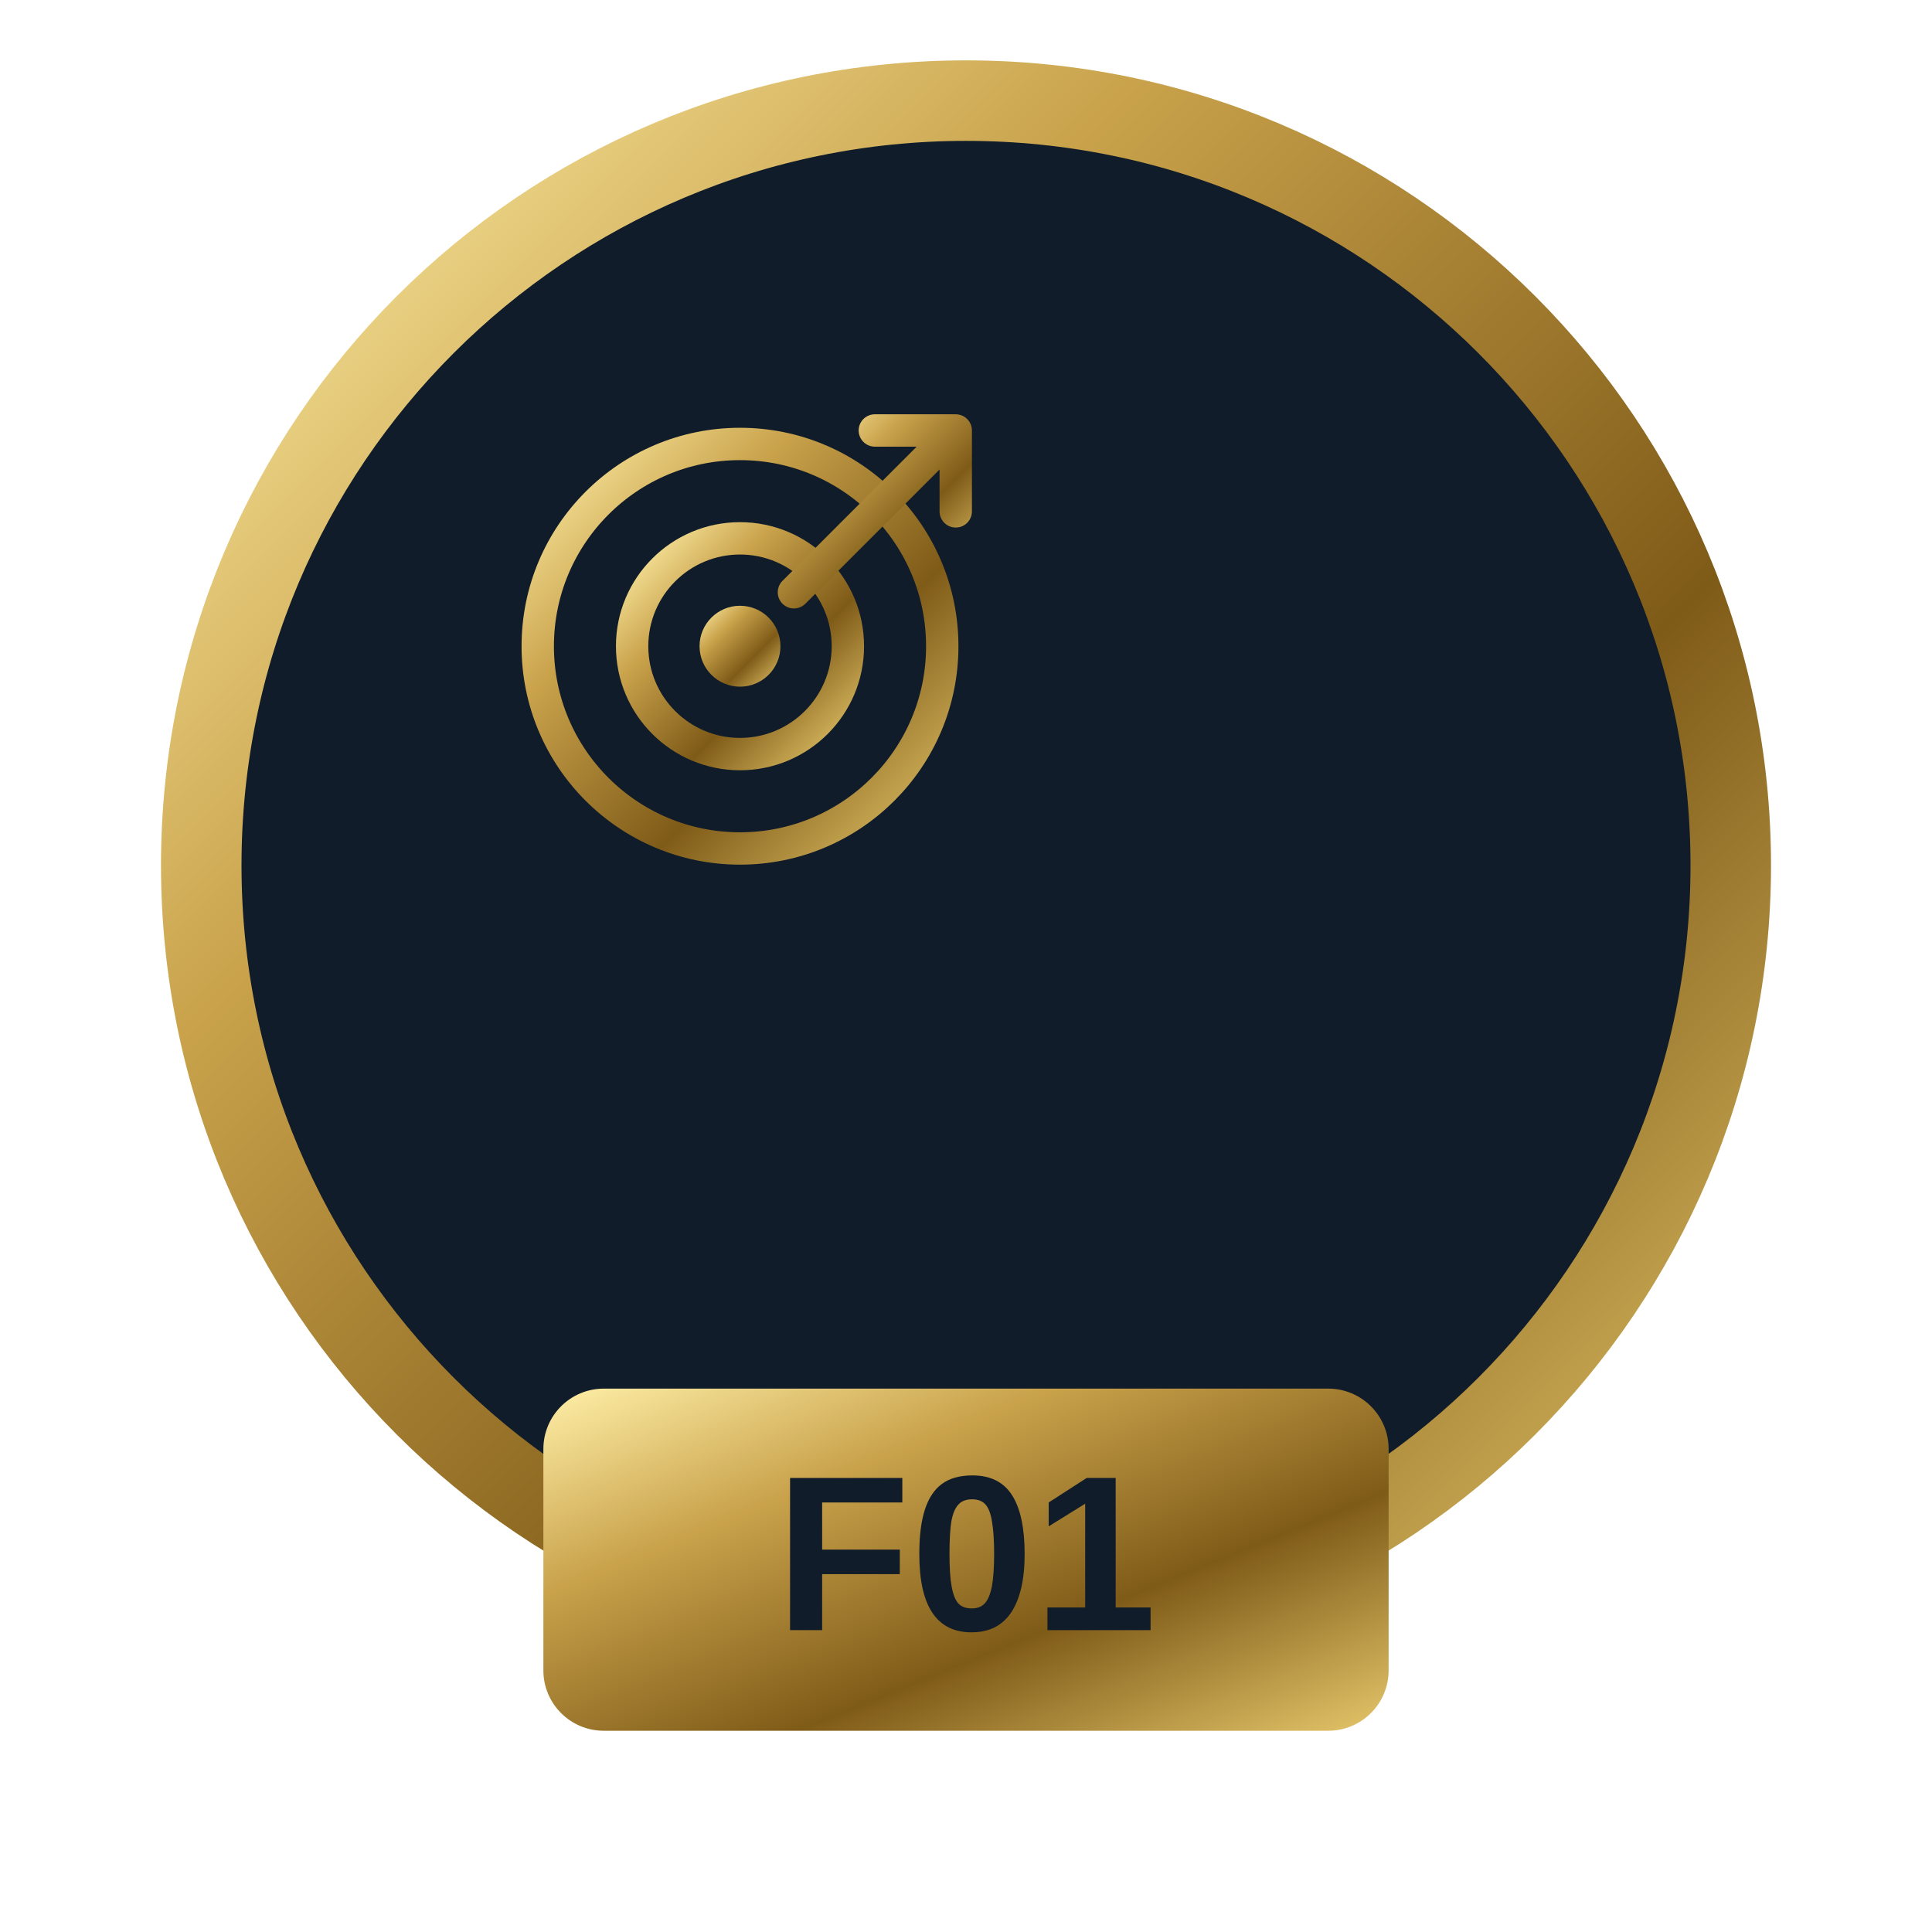
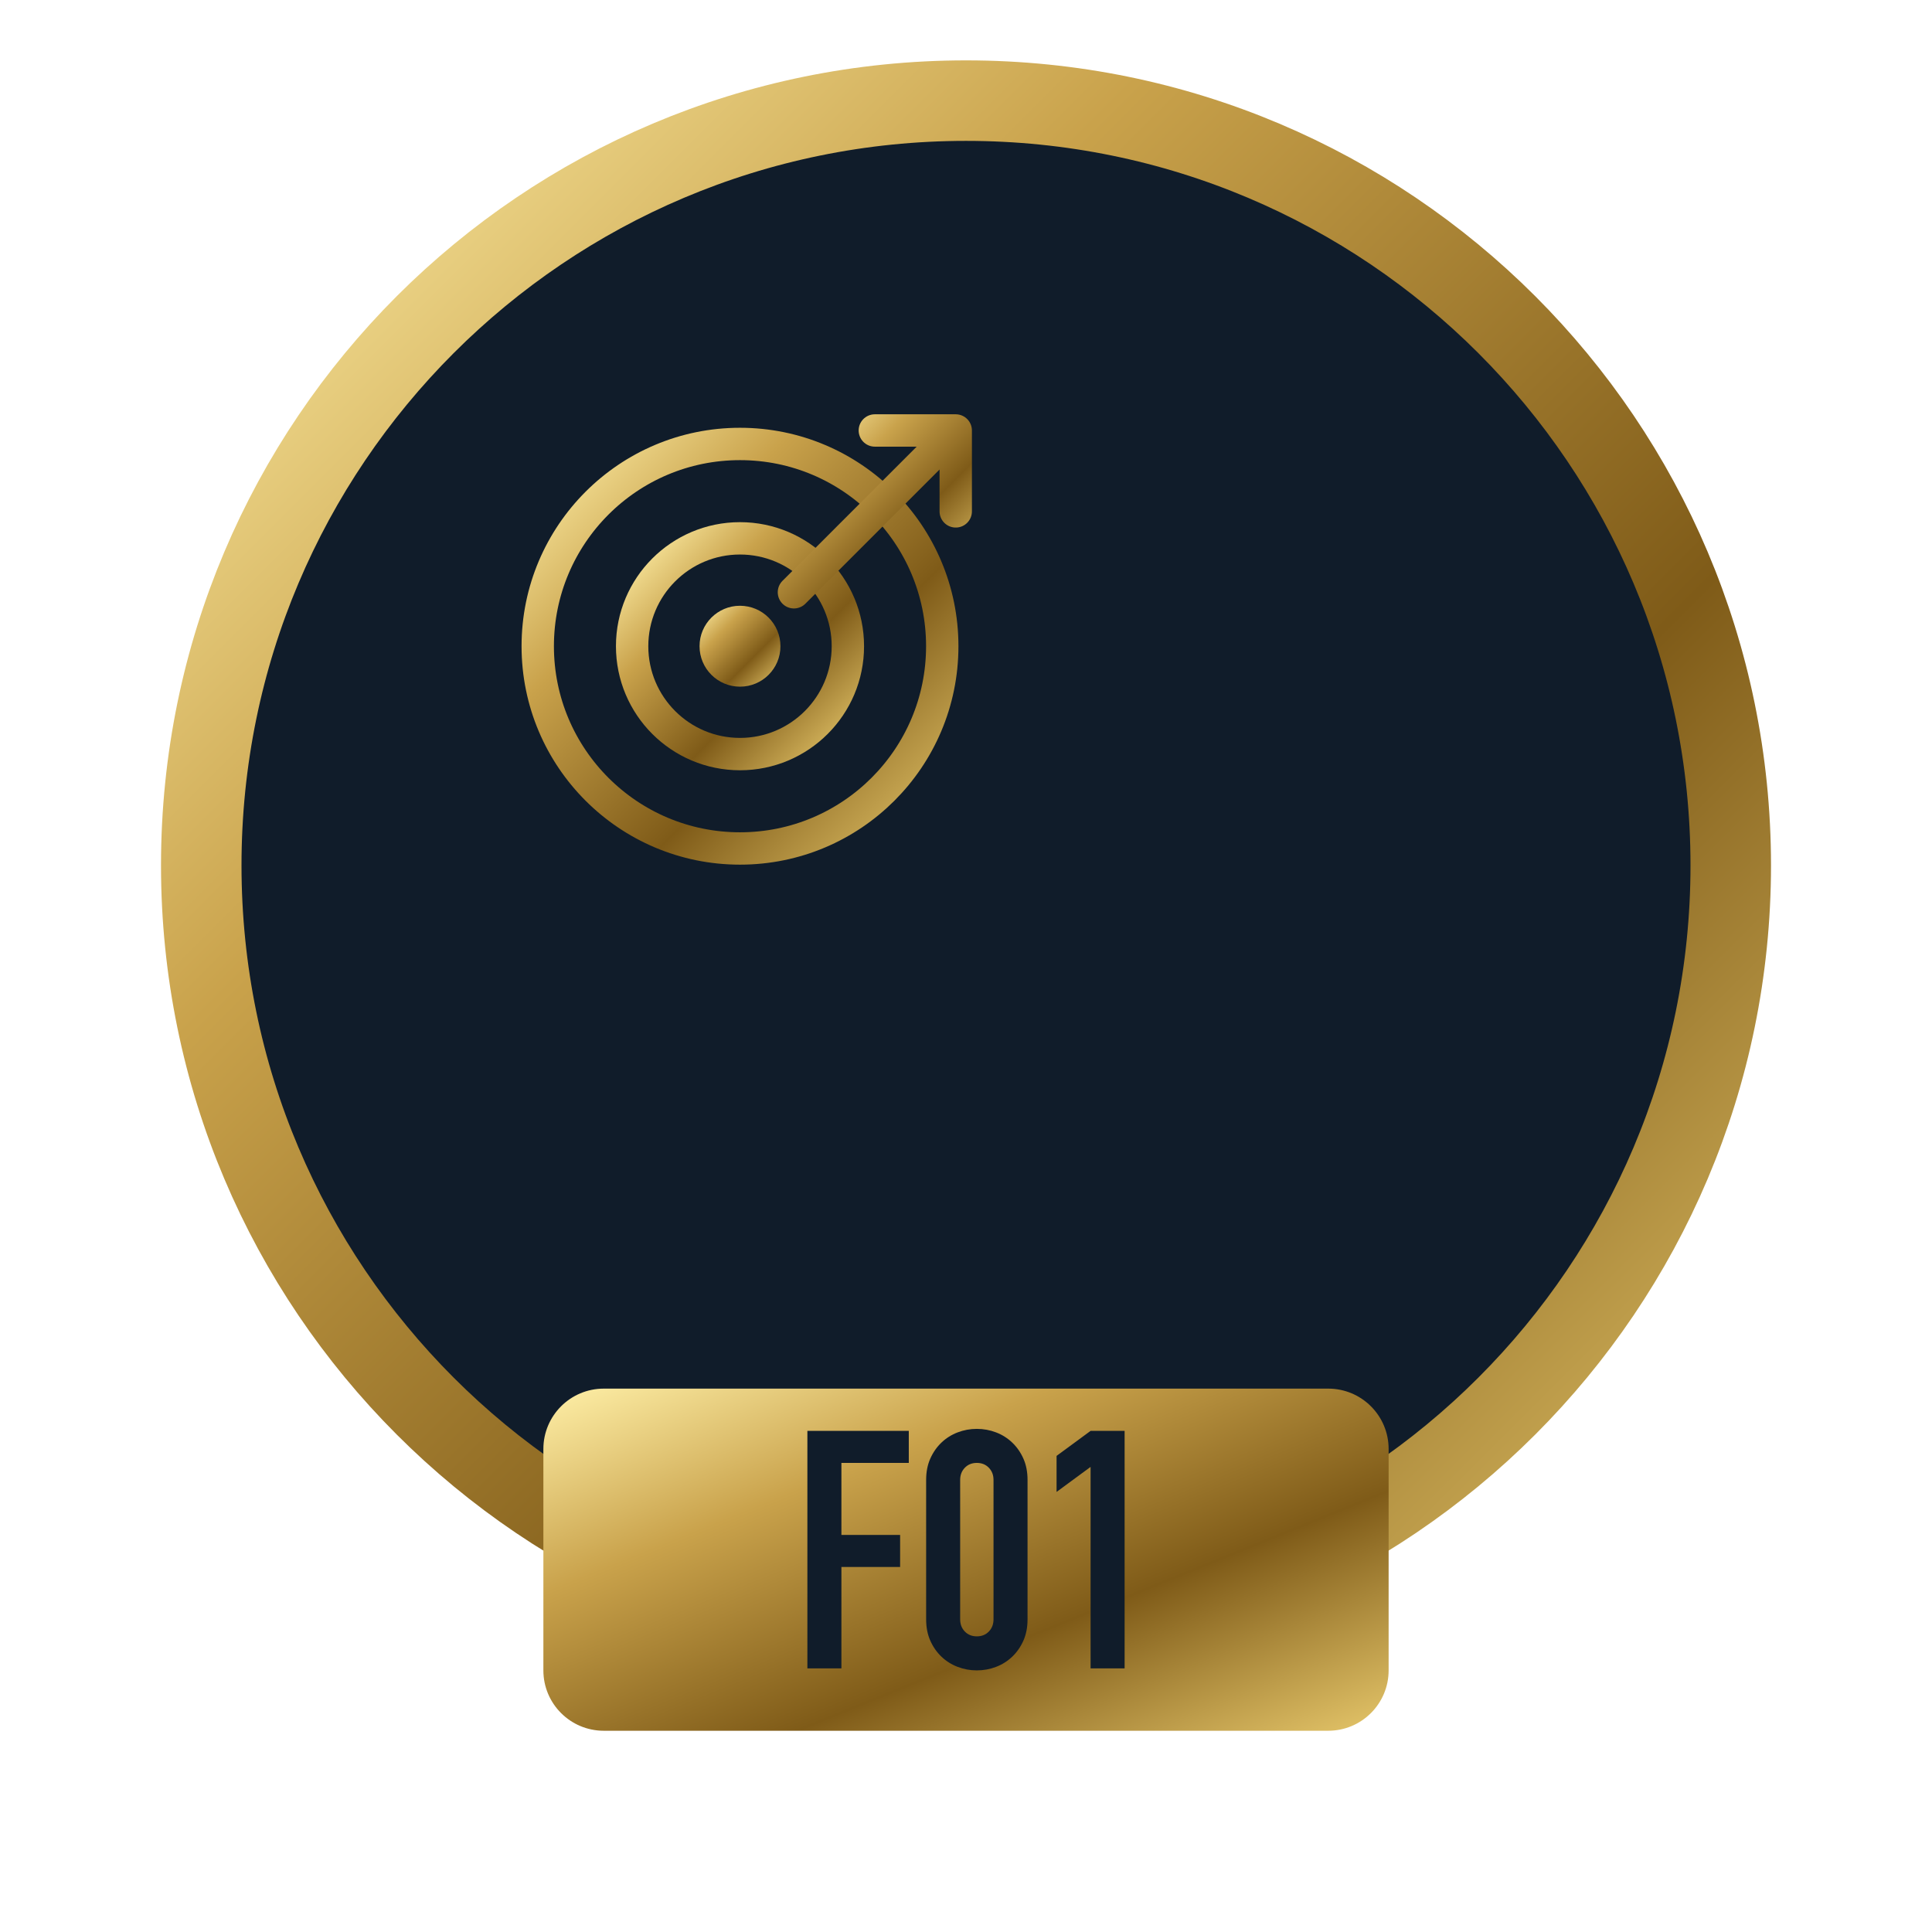
<svg xmlns="http://www.w3.org/2000/svg" viewBox="0 0 96 96" role="img">
  <defs>
-     <linearGradient id="brass" x1="0" y1="0" x2="1" y2="1">
+     <linearGradient id="franchise-f01-brass" x1="0" y1="0" x2="1" y2="1">
      <stop stop-color="#fff0a8" />
      <stop offset=".3" stop-color="#c9a24b" />
      <stop offset=".65" stop-color="#7f5b18" />
      <stop offset="1" stop-color="#e5c66a" />
    </linearGradient>
-     <filter id="shadow">
-       <feDropShadow dx="0" dy="2" stdDeviation="2" flood-opacity=".55" />
-     </filter>
  </defs>
-   <circle cx="48" cy="43" r="38" fill="#101c2a" stroke="url(#brass)" stroke-width="4" />
+   <circle cx="48" cy="43" r="38" fill="#101c2a" stroke="url(#franchise-f01-brass)" stroke-width="4" />
  <g transform="translate(16 10) scale(.67)">
-     <circle fill="none" stroke="url(#brass)" stroke-width="2.4" stroke-linecap="round" stroke-linejoin="round" cx="31" cy="33" r="15" />
-     <circle fill="none" stroke="url(#brass)" stroke-width="2.4" stroke-linecap="round" stroke-linejoin="round" cx="31" cy="33" r="8" />
-     <circle cx="31" cy="33" r="3" fill="url(#brass)" />
-     <path fill="none" stroke="url(#brass)" stroke-width="2.4" stroke-linecap="round" stroke-linejoin="round" d="M35 29l12-12M41 17h6v6" />
+     <circle fill="none" stroke="url(#franchise-f01-brass)" stroke-width="2.4" stroke-linecap="round" stroke-linejoin="round" cx="31" cy="33" r="15" />
+     <circle fill="none" stroke="url(#franchise-f01-brass)" stroke-width="2.4" stroke-linecap="round" stroke-linejoin="round" cx="31" cy="33" r="8" />
+     <circle cx="31" cy="33" r="3" fill="url(#franchise-f01-brass)" />
+     <path fill="none" stroke="url(#franchise-f01-brass)" stroke-width="2.4" stroke-linecap="round" stroke-linejoin="round" d="M35 29l12-12M41 17h6v6" />
  </g>
-   <rect x="27" y="69" width="42" height="17" rx="3" fill="url(#brass)" />
-   <text x="48" y="81" text-anchor="middle" fill="#101c2a" font-size="11" font-weight="700" font-family="Arial,sans-serif">F01</text>
+   <rect x="27" y="69" width="42" height="17" rx="3" fill="url(#franchise-f01-brass)" />
+   <path d="M4.8 0L4.8 71.2L35.2 71.2L35.2 61.6L15 61.6L15 40L32.6 40L32.6 30.4L15 30.4L15 0ZM40.4 56.5Q40.4 60.1 41.65 62.9Q42.9 65.7 45 67.7Q47.1 69.7 49.85 70.75Q52.6 71.8 55.6 71.8Q58.6 71.8 61.35 70.75Q64.1 69.7 66.2 67.7Q68.3 65.7 69.55 62.9Q70.8 60.1 70.8 56.5L70.8 14.7Q70.8 11.1 69.55 8.3Q68.3 5.5 66.2 3.5Q64.1 1.5 61.35 0.45Q58.6 -0.6 55.6 -0.6Q52.6 -0.6 49.85 0.45Q47.1 1.5 45 3.5Q42.9 5.5 41.65 8.3Q40.4 11.1 40.4 14.7ZM50.6 14.7Q50.6 12.5 52 11.05Q53.4 9.6 55.6 9.6Q57.8 9.6 59.2 11.05Q60.6 12.5 60.6 14.7L60.6 56.5Q60.6 58.7 59.2 60.15Q57.8 61.6 55.6 61.6Q53.4 61.6 52 60.15Q50.6 58.7 50.6 56.5ZM89.7 0L89.7 60.4L79.5 52.9L79.5 63.7L89.7 71.2L99.9 71.2L99.9 0Z" transform="translate(39.323 82.901) scale(0.16575 -0.16575)" fill="#101c2a" />
</svg>
